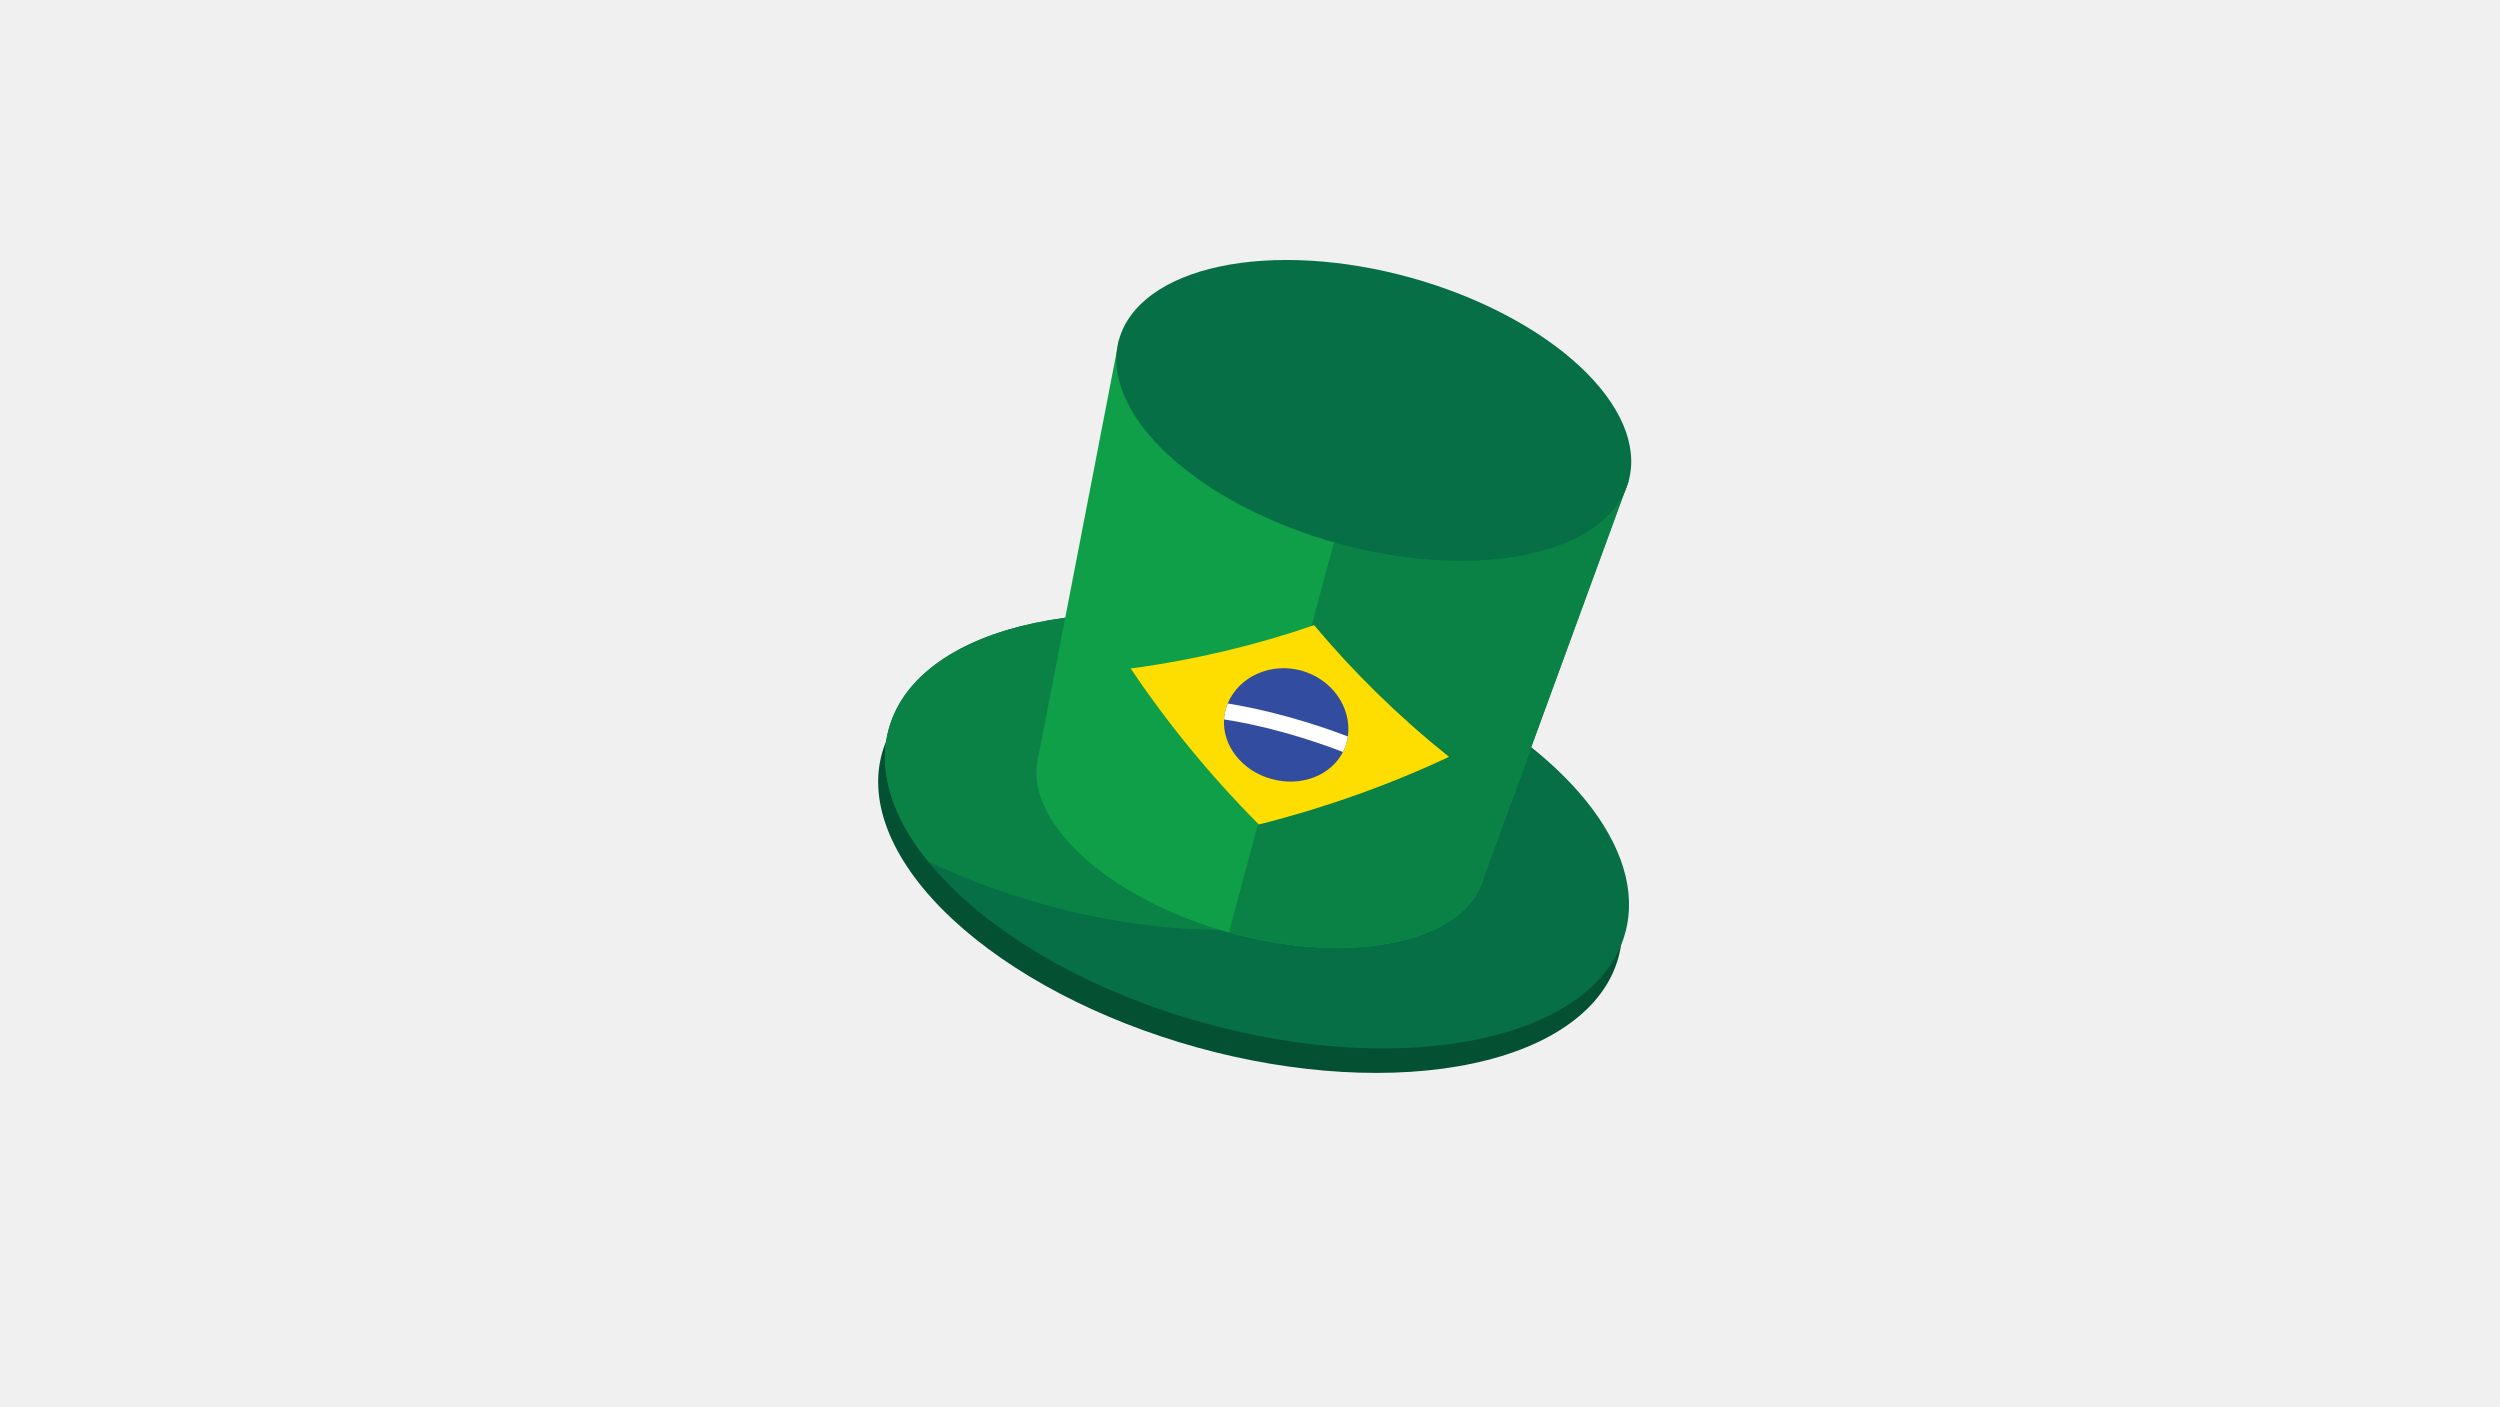
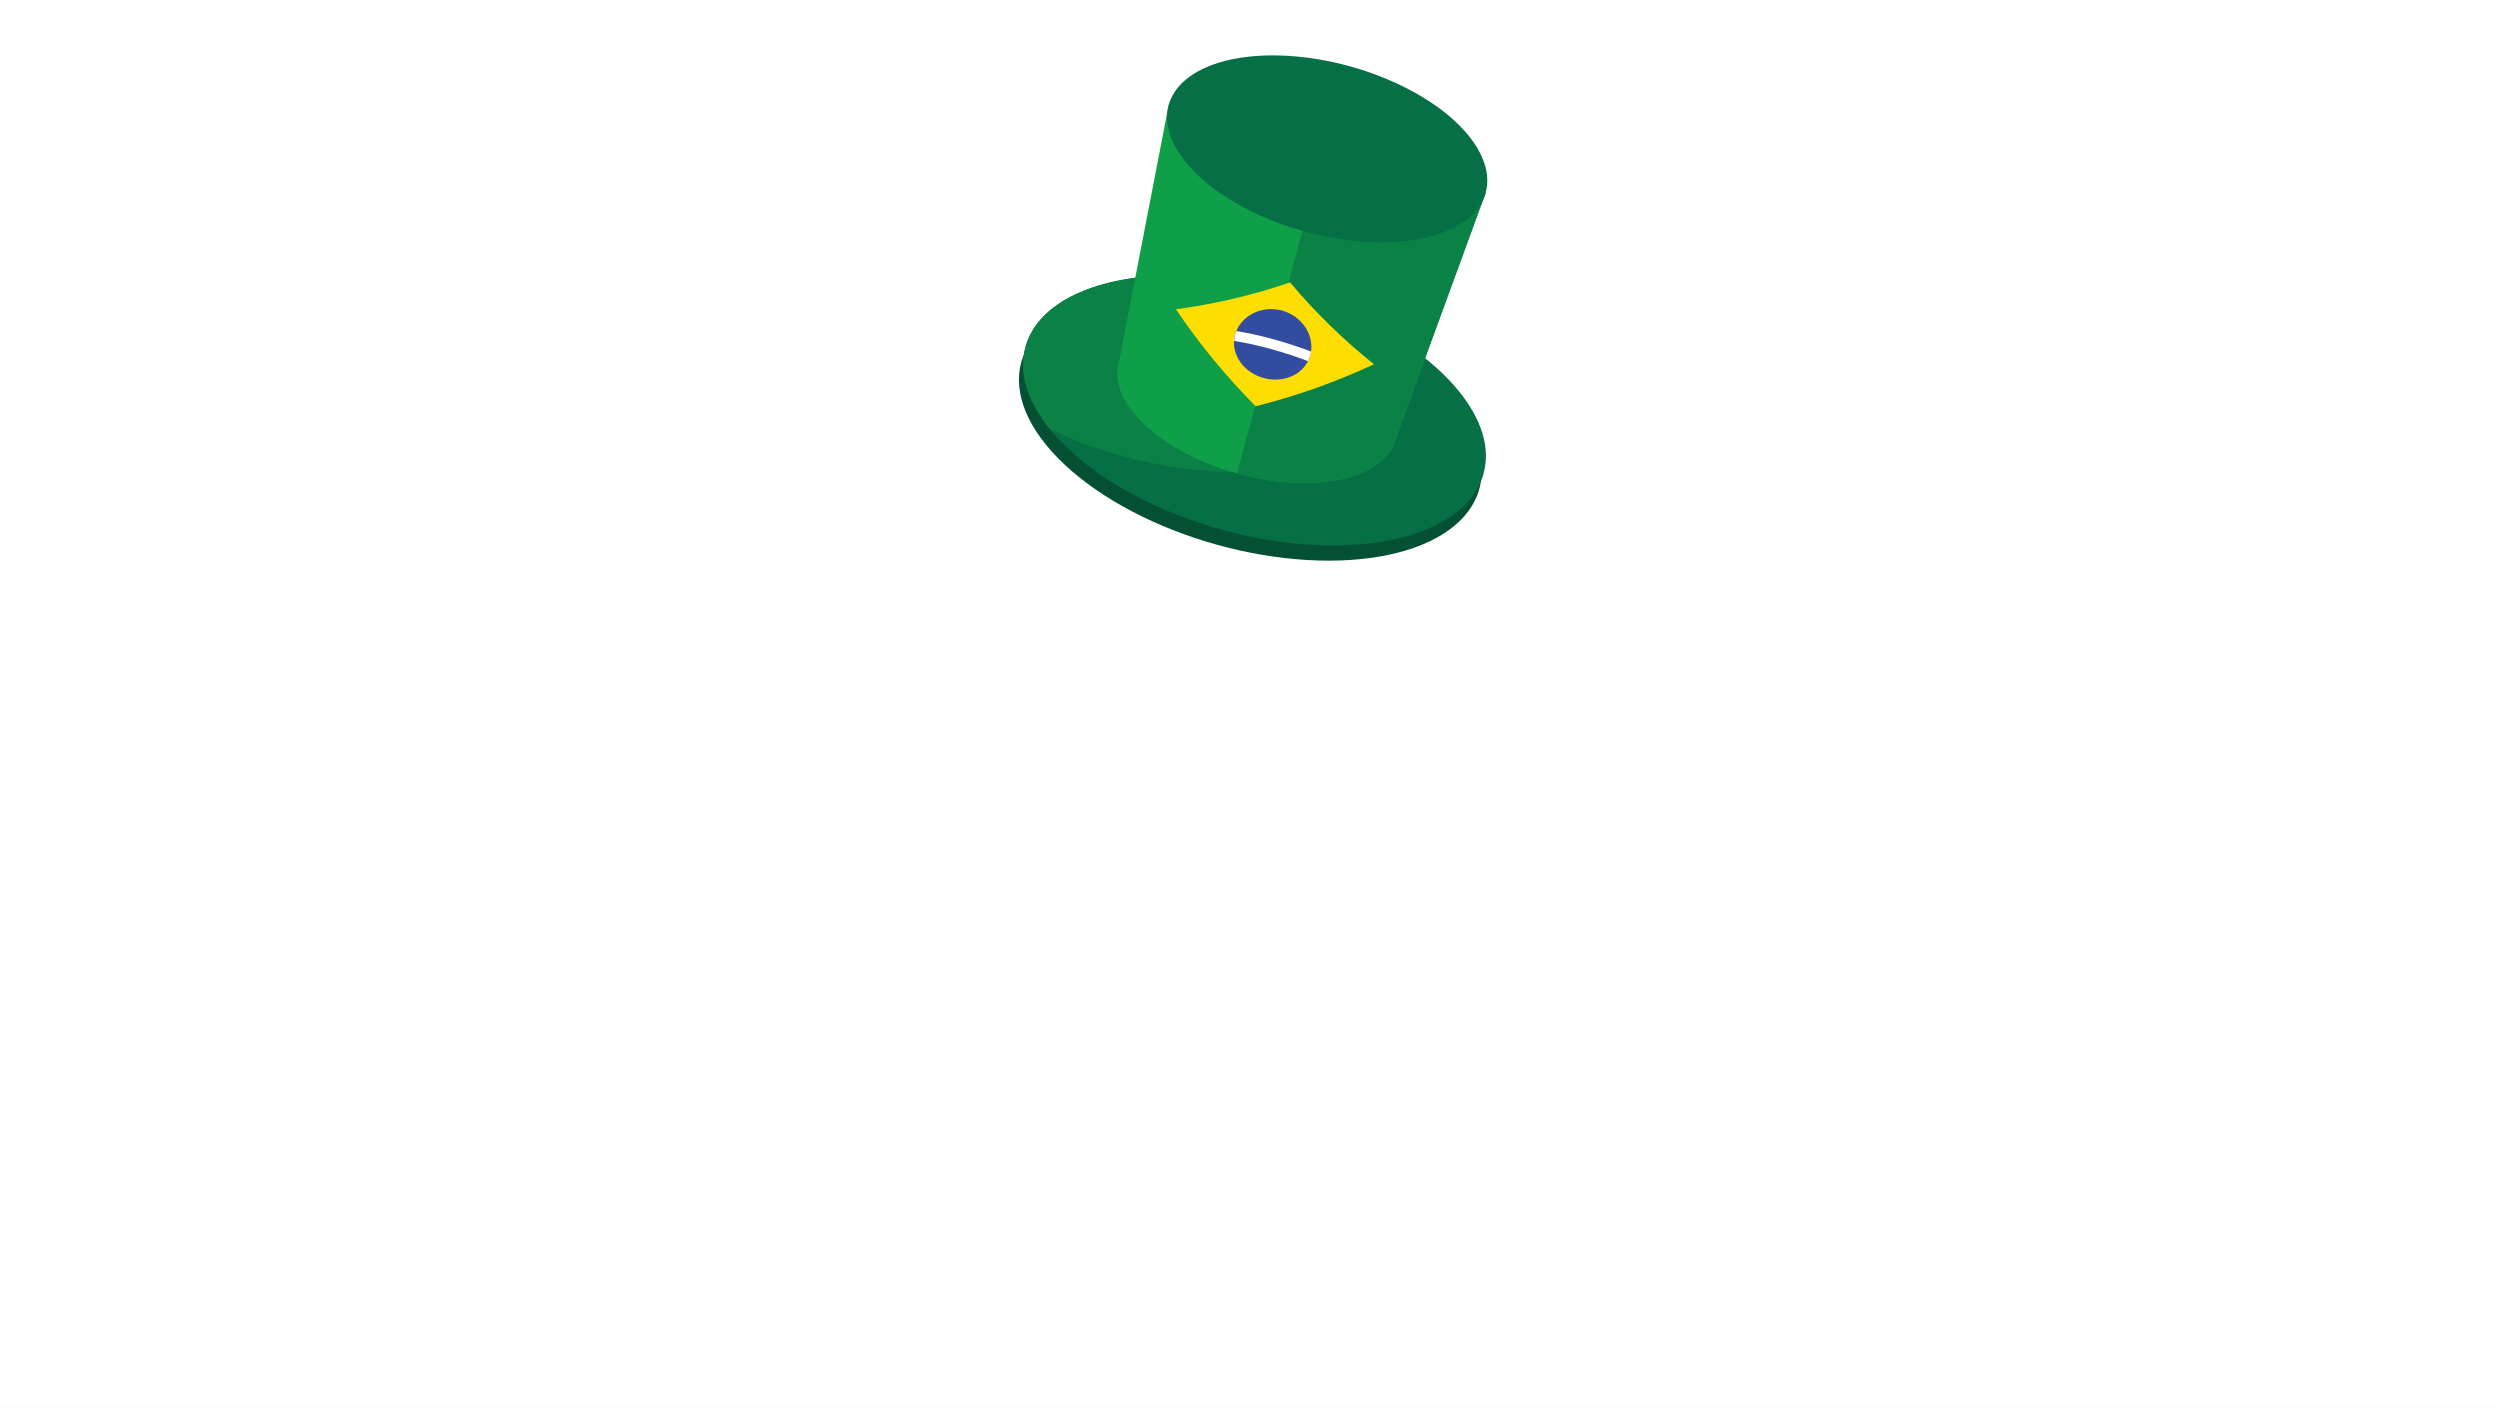
<svg xmlns="http://www.w3.org/2000/svg" width="1920" zoomAndPan="magnify" viewBox="0 0 1440 810" height="1080" preserveAspectRatio="xMidYMid meet" version="1.2">
-   <g id="0f584e1d58">
-     <path style=" stroke:none;fill-rule:nonzero;fill:#045032;fill-opacity:1;" d="M 750.777 382.27 C 754.246 383.234 757.703 384.242 761.145 385.293 C 764.586 386.344 768.012 387.438 771.414 388.574 C 774.82 389.707 778.203 390.887 781.562 392.105 C 784.922 393.324 788.254 394.582 791.559 395.879 C 794.867 397.176 798.141 398.512 801.387 399.887 C 804.633 401.262 807.84 402.672 811.016 404.117 C 814.191 405.566 817.328 407.047 820.426 408.562 C 823.527 410.082 826.582 411.629 829.598 413.211 C 832.613 414.793 835.582 416.406 838.504 418.051 C 841.426 419.695 844.301 421.371 847.125 423.07 C 849.949 424.773 852.719 426.504 855.438 428.262 C 858.156 430.016 860.82 431.797 863.426 433.602 C 866.031 435.41 868.582 437.238 871.07 439.09 C 873.559 440.941 875.984 442.812 878.348 444.703 C 880.715 446.598 883.012 448.508 885.246 450.434 C 887.48 452.363 889.648 454.309 891.746 456.27 C 893.848 458.227 895.875 460.203 897.832 462.188 C 899.793 464.176 901.68 466.176 903.492 468.184 C 905.305 470.191 907.047 472.211 908.711 474.238 C 910.375 476.266 911.961 478.297 913.473 480.336 C 914.98 482.375 916.414 484.418 917.77 486.465 C 919.121 488.512 920.395 490.559 921.59 492.609 C 922.781 494.656 923.895 496.707 924.922 498.754 C 925.953 500.801 926.902 502.844 927.766 504.883 C 928.629 506.922 929.41 508.957 930.105 510.984 C 930.801 513.012 931.414 515.031 931.941 517.039 C 932.469 519.051 932.91 521.051 933.266 523.039 C 933.621 525.027 933.891 527 934.078 528.965 C 934.262 530.926 934.359 532.871 934.371 534.801 C 934.387 536.73 934.312 538.645 934.152 540.539 C 933.992 542.434 933.746 544.309 933.418 546.16 C 933.086 548.016 932.668 549.848 932.168 551.656 C 931.664 553.465 931.078 555.246 930.406 557.004 C 929.734 558.766 928.977 560.496 928.137 562.203 C 927.297 563.906 926.375 565.586 925.371 567.23 C 924.363 568.879 923.277 570.496 922.105 572.082 C 920.938 573.668 919.688 575.223 918.355 576.742 C 917.027 578.262 915.617 579.746 914.129 581.199 C 912.641 582.648 911.074 584.062 909.434 585.441 C 907.793 586.82 906.074 588.16 904.281 589.461 C 902.492 590.766 900.625 592.027 898.688 593.25 C 896.75 594.473 894.742 595.656 892.664 596.797 C 890.582 597.938 888.438 599.035 886.223 600.09 C 884.008 601.148 881.727 602.16 879.383 603.129 C 877.035 604.098 874.629 605.02 872.156 605.898 C 869.684 606.777 867.156 607.609 864.566 608.398 C 861.977 609.184 859.328 609.922 856.625 610.617 C 853.922 611.309 851.168 611.953 848.359 612.551 C 845.547 613.148 842.691 613.699 839.781 614.199 C 836.871 614.699 833.918 615.152 830.914 615.555 C 827.914 615.957 824.871 616.309 821.785 616.613 C 818.695 616.918 815.57 617.172 812.406 617.375 C 809.242 617.578 806.043 617.73 802.805 617.836 C 799.57 617.938 796.305 617.992 793.008 617.992 C 789.711 617.996 786.387 617.949 783.031 617.852 C 779.68 617.754 776.305 617.605 772.906 617.406 C 769.508 617.211 766.09 616.961 762.652 616.664 C 759.215 616.363 755.766 616.02 752.297 615.621 C 748.832 615.223 745.352 614.777 741.863 614.281 C 738.375 613.785 734.879 613.242 731.379 612.652 C 727.875 612.059 724.371 611.418 720.863 610.73 C 717.359 610.043 713.852 609.309 710.348 608.527 C 706.848 607.746 703.348 606.918 699.859 606.043 C 696.367 605.172 692.887 604.254 689.414 603.289 C 685.945 602.324 682.488 601.316 679.047 600.266 C 675.605 599.215 672.18 598.121 668.777 596.984 C 665.371 595.848 661.988 594.672 658.629 593.453 C 655.27 592.234 651.938 590.977 648.633 589.68 C 645.324 588.383 642.051 587.047 638.805 585.672 C 635.562 584.297 632.352 582.887 629.176 581.441 C 626 579.992 622.863 578.512 619.766 576.996 C 616.664 575.477 613.609 573.93 610.594 572.348 C 607.582 570.766 604.613 569.152 601.688 567.508 C 598.766 565.863 595.895 564.188 593.07 562.484 C 590.246 560.785 587.473 559.055 584.754 557.297 C 582.035 555.543 579.371 553.762 576.766 551.957 C 574.16 550.148 571.609 548.32 569.121 546.469 C 566.633 544.617 564.207 542.746 561.844 540.855 C 559.48 538.961 557.18 537.051 554.945 535.125 C 552.711 533.195 550.543 531.25 548.445 529.289 C 546.344 527.328 544.316 525.355 542.359 523.371 C 540.398 521.383 538.512 519.383 536.699 517.375 C 534.887 515.367 533.148 513.348 531.484 511.32 C 529.82 509.293 528.23 507.262 526.719 505.223 C 525.211 503.184 523.777 501.141 522.422 499.094 C 521.07 497.047 519.797 495 518.605 492.949 C 517.41 490.902 516.297 488.852 515.27 486.805 C 514.238 484.758 513.293 482.715 512.426 480.676 C 511.562 478.637 510.781 476.602 510.086 474.574 C 509.391 472.547 508.777 470.527 508.25 468.52 C 507.723 466.508 507.281 464.508 506.926 462.52 C 506.57 460.531 506.301 458.555 506.113 456.594 C 505.93 454.633 505.832 452.688 505.82 450.758 C 505.805 448.824 505.879 446.914 506.039 445.02 C 506.199 443.125 506.445 441.25 506.773 439.398 C 507.105 437.543 507.523 435.711 508.023 433.902 C 508.527 432.094 509.113 430.312 509.785 428.551 C 510.457 426.793 511.215 425.062 512.055 423.355 C 512.895 421.652 513.816 419.973 514.824 418.328 C 515.828 416.68 516.918 415.062 518.086 413.477 C 519.254 411.891 520.504 410.336 521.836 408.816 C 523.164 407.297 524.574 405.812 526.062 404.359 C 527.551 402.91 529.117 401.496 530.758 400.117 C 532.398 398.738 534.117 397.398 535.91 396.098 C 537.703 394.793 539.566 393.531 541.504 392.309 C 543.441 391.086 545.449 389.902 547.527 388.762 C 549.609 387.621 551.754 386.523 553.969 385.469 C 556.184 384.41 558.465 383.398 560.812 382.43 C 563.156 381.461 565.566 380.539 568.035 379.66 C 570.508 378.781 573.035 377.949 575.625 377.16 C 578.215 376.375 580.863 375.637 583.566 374.941 C 586.27 374.25 589.023 373.605 591.832 373.008 C 594.645 372.41 597.504 371.859 600.41 371.359 C 603.32 370.859 606.273 370.406 609.277 370.004 C 612.277 369.602 615.32 369.25 618.41 368.945 C 621.496 368.641 624.621 368.387 627.785 368.184 C 630.949 367.98 634.152 367.828 637.387 367.723 C 640.621 367.621 643.887 367.566 647.184 367.566 C 650.48 367.562 653.809 367.609 657.16 367.707 C 660.512 367.805 663.887 367.953 667.285 368.152 C 670.684 368.348 674.102 368.598 677.539 368.895 C 680.977 369.191 684.43 369.539 687.895 369.938 C 691.363 370.336 694.84 370.781 698.328 371.277 C 701.816 371.773 705.312 372.316 708.812 372.906 C 712.316 373.5 715.82 374.141 719.328 374.828 C 722.836 375.516 726.34 376.25 729.844 377.031 C 733.344 377.812 736.844 378.641 740.336 379.516 C 743.824 380.387 747.305 381.305 750.777 382.27 Z M 750.777 382.27 " />
-     <path style=" stroke:none;fill-rule:nonzero;fill:#076f46;fill-opacity:1;" d="M 936.082 537.555 C 919.133 598.57 810.449 621.691 693.328 589.176 C 622.832 569.609 565.328 534.332 534.465 496.039 C 514.02 470.719 505.211 444.082 511.949 419.789 C 528.922 358.73 637.586 335.629 754.703 368.168 C 778.578 374.801 800.969 383.23 821.352 392.961 C 900.887 431.023 949.582 488.988 936.082 537.555 Z M 936.082 537.555 " />
-     <path style=" stroke:none;fill-rule:nonzero;fill:#0a8245;fill-opacity:1;" d="M 843.887 469.297 C 826.938 530.312 718.273 553.434 601.152 520.918 C 577.238 514.285 554.848 505.832 534.465 496.059 C 514.02 470.738 505.211 444.102 511.949 419.809 C 528.922 358.75 637.586 335.648 754.703 368.188 C 778.578 374.82 800.969 383.254 821.352 392.984 C 841.836 418.301 850.645 444.98 843.887 469.297 Z M 843.887 469.297 " />
-     <path style=" stroke:none;fill-rule:nonzero;fill:#0f9f49;fill-opacity:1;" d="M 938.051 277.145 L 854.371 505.914 C 844.137 542.762 778.539 556.719 707.832 537.094 C 637.105 517.445 588.074 471.66 598.309 434.812 L 644.555 195.641 L 811.055 241.883 Z M 938.051 277.145 " />
-     <path style=" stroke:none;fill-rule:nonzero;fill:#0a8245;fill-opacity:1;" d="M 938.051 277.145 L 854.371 505.914 C 844.137 542.762 778.539 556.719 707.832 537.094 L 783.371 256.719 L 811.035 241.883 Z M 938.051 277.145 " />
-     <path style=" stroke:none;fill-rule:nonzero;fill:#fede00;fill-opacity:1;" d="M 834.637 435.961 C 800.613 451.906 763.953 465.09 725.074 474.902 C 696.824 446.445 672.215 416.25 651.27 385.051 C 688.516 380.031 723.902 371.516 756.941 360.09 C 779.375 386.914 805.301 412.465 834.637 435.961 Z M 834.637 435.961 " />
-     <path style=" stroke:none;fill-rule:nonzero;fill:#324ca0;fill-opacity:1;" d="M 776.027 426.129 C 775.48 428.598 774.645 430.961 773.516 433.137 C 766.883 446.363 749.785 453.539 732.355 448.684 C 715.008 443.895 704.043 429.035 705.07 414.367 C 705.215 411.836 705.695 409.324 706.555 406.836 C 706.742 406.27 706.953 405.727 707.16 405.184 C 713.816 389.383 732.23 381.453 749.68 386.289 C 767.051 391.141 778.703 407.316 776.383 424.203 C 776.277 424.832 776.152 425.5 776.027 426.129 Z M 776.027 426.129 " />
-     <path style=" stroke:none;fill-rule:nonzero;fill:#ffffff;fill-opacity:1;" d="M 776.027 426.129 C 775.48 428.598 774.645 430.961 773.516 433.137 C 764.852 429.789 753.258 425.73 739.785 421.984 C 725.574 418.031 713.668 415.707 705.09 414.391 C 705.234 411.855 705.719 409.348 706.574 406.855 C 706.766 406.293 706.973 405.746 707.184 405.203 C 716.074 406.625 728.043 409.055 742.293 413.008 C 755.855 416.773 767.508 420.812 776.402 424.203 C 776.277 424.832 776.152 425.5 776.027 426.129 Z M 776.027 426.129 " />
-     <path style=" stroke:none;fill-rule:nonzero;fill:#076f46;fill-opacity:1;" d="M 812.535 159.922 C 814.938 160.59 817.332 161.285 819.711 162.016 C 822.094 162.742 824.465 163.5 826.82 164.285 C 829.176 165.07 831.516 165.887 833.84 166.73 C 836.168 167.57 838.473 168.441 840.762 169.34 C 843.051 170.238 845.316 171.164 847.562 172.113 C 849.809 173.066 852.027 174.043 854.227 175.043 C 856.422 176.043 858.594 177.07 860.738 178.121 C 862.883 179.168 865 180.242 867.086 181.336 C 869.172 182.43 871.227 183.547 873.246 184.688 C 875.27 185.824 877.258 186.98 879.215 188.16 C 881.168 189.336 883.086 190.535 884.969 191.75 C 886.848 192.965 888.691 194.199 890.496 195.449 C 892.301 196.699 894.062 197.965 895.785 199.242 C 897.508 200.523 899.188 201.82 900.824 203.129 C 902.461 204.441 904.051 205.762 905.598 207.098 C 907.145 208.43 908.645 209.777 910.098 211.133 C 911.547 212.488 912.953 213.855 914.309 215.23 C 915.664 216.605 916.969 217.988 918.223 219.379 C 919.48 220.77 920.684 222.164 921.836 223.566 C 922.984 224.973 924.086 226.379 925.129 227.789 C 926.176 229.199 927.168 230.613 928.105 232.031 C 929.039 233.445 929.922 234.863 930.746 236.281 C 931.574 237.699 932.344 239.117 933.055 240.535 C 933.77 241.949 934.426 243.363 935.023 244.777 C 935.621 246.188 936.16 247.594 936.641 248.996 C 937.125 250.398 937.547 251.797 937.914 253.188 C 938.277 254.578 938.582 255.965 938.828 257.34 C 939.074 258.715 939.262 260.082 939.391 261.441 C 939.52 262.797 939.586 264.145 939.594 265.48 C 939.605 266.816 939.555 268.141 939.441 269.449 C 939.332 270.762 939.164 272.059 938.934 273.34 C 938.703 274.625 938.418 275.891 938.07 277.145 C 937.723 278.395 937.316 279.629 936.852 280.848 C 936.387 282.062 935.863 283.262 935.281 284.441 C 934.699 285.621 934.062 286.781 933.363 287.922 C 932.668 289.062 931.914 290.184 931.105 291.281 C 930.297 292.379 929.434 293.453 928.512 294.504 C 927.59 295.555 926.617 296.582 925.586 297.59 C 924.555 298.594 923.473 299.57 922.336 300.523 C 921.199 301.48 920.012 302.406 918.773 303.309 C 917.531 304.207 916.242 305.082 914.898 305.93 C 913.559 306.773 912.168 307.594 910.73 308.383 C 909.293 309.172 907.805 309.93 906.273 310.664 C 904.738 311.395 903.16 312.094 901.539 312.762 C 899.914 313.434 898.25 314.074 896.539 314.68 C 894.828 315.289 893.078 315.867 891.285 316.41 C 889.492 316.953 887.66 317.465 885.793 317.945 C 883.922 318.426 882.012 318.871 880.07 319.285 C 878.125 319.699 876.148 320.078 874.133 320.426 C 872.121 320.773 870.074 321.086 868 321.363 C 865.922 321.641 863.816 321.887 861.68 322.094 C 859.543 322.305 857.379 322.48 855.188 322.621 C 853 322.762 850.785 322.867 848.547 322.941 C 846.305 323.012 844.047 323.047 841.766 323.051 C 839.48 323.051 837.18 323.02 834.859 322.953 C 832.543 322.883 830.207 322.781 827.852 322.645 C 825.5 322.508 823.137 322.336 820.758 322.129 C 818.379 321.922 815.988 321.684 813.59 321.41 C 811.191 321.133 808.785 320.824 806.371 320.48 C 803.957 320.141 801.535 319.762 799.113 319.352 C 796.691 318.941 794.266 318.5 791.836 318.023 C 789.41 317.547 786.984 317.039 784.562 316.5 C 782.137 315.957 779.715 315.387 777.301 314.781 C 774.883 314.176 772.477 313.539 770.074 312.875 C 767.672 312.207 765.277 311.508 762.898 310.781 C 760.516 310.055 758.145 309.297 755.789 308.512 C 753.434 307.727 751.094 306.91 748.77 306.066 C 746.441 305.223 744.137 304.355 741.848 303.457 C 739.562 302.559 737.293 301.633 735.047 300.684 C 732.805 299.73 730.582 298.754 728.383 297.754 C 726.188 296.75 724.016 295.727 721.871 294.676 C 719.727 293.629 717.609 292.555 715.523 291.461 C 713.438 290.363 711.383 289.25 709.363 288.109 C 707.34 286.973 705.352 285.816 703.395 284.637 C 701.441 283.457 699.523 282.262 697.641 281.047 C 695.762 279.832 693.918 278.598 692.113 277.348 C 690.309 276.098 688.547 274.832 686.824 273.551 C 685.102 272.27 683.422 270.977 681.785 269.668 C 680.148 268.355 678.559 267.035 677.012 265.699 C 675.465 264.367 673.965 263.02 672.516 261.664 C 671.062 260.309 669.656 258.941 668.301 257.566 C 666.945 256.191 665.641 254.809 664.387 253.418 C 663.129 252.027 661.926 250.629 660.773 249.227 C 659.625 247.824 658.523 246.418 657.48 245.008 C 656.434 243.598 655.441 242.184 654.508 240.766 C 653.57 239.352 652.688 237.934 651.863 236.516 C 651.035 235.098 650.266 233.68 649.555 232.262 C 648.84 230.848 648.188 229.434 647.586 228.02 C 646.988 226.609 646.449 225.203 645.969 223.801 C 645.484 222.395 645.062 221 644.699 219.609 C 644.332 218.215 644.027 216.832 643.781 215.457 C 643.535 214.082 643.348 212.715 643.219 211.355 C 643.09 210 643.023 208.652 643.016 207.316 C 643.004 205.98 643.055 204.656 643.168 203.348 C 643.277 202.035 643.445 200.738 643.676 199.457 C 643.906 198.172 644.195 196.906 644.539 195.652 C 644.887 194.402 645.293 193.168 645.758 191.949 C 646.223 190.734 646.746 189.535 647.328 188.355 C 647.91 187.172 648.547 186.012 649.246 184.875 C 649.941 183.734 650.695 182.613 651.504 181.516 C 652.312 180.418 653.176 179.344 654.098 178.293 C 655.02 177.242 655.992 176.211 657.023 175.207 C 658.055 174.203 659.137 173.227 660.273 172.273 C 661.41 171.316 662.598 170.391 663.836 169.488 C 665.078 168.59 666.367 167.715 667.711 166.867 C 669.051 166.023 670.441 165.203 671.879 164.414 C 673.316 163.625 674.805 162.863 676.336 162.133 C 677.871 161.402 679.449 160.703 681.07 160.031 C 682.695 159.363 684.359 158.723 686.07 158.117 C 687.781 157.508 689.531 156.93 691.324 156.387 C 693.117 155.844 694.949 155.332 696.82 154.852 C 698.688 154.371 700.598 153.926 702.539 153.512 C 704.484 153.098 706.465 152.719 708.477 152.371 C 710.488 152.023 712.535 151.711 714.613 151.434 C 716.688 151.156 718.797 150.91 720.93 150.699 C 723.066 150.492 725.23 150.316 727.422 150.176 C 729.609 150.035 731.824 149.926 734.062 149.855 C 736.305 149.785 738.562 149.746 740.848 149.746 C 743.129 149.742 745.43 149.777 747.75 149.844 C 750.07 149.914 752.406 150.016 754.758 150.152 C 757.109 150.289 759.473 150.461 761.852 150.668 C 764.23 150.871 766.621 151.113 769.02 151.387 C 771.418 151.664 773.824 151.973 776.238 152.316 C 778.652 152.656 781.074 153.035 783.496 153.441 C 785.922 153.852 788.344 154.297 790.773 154.773 C 793.199 155.246 795.625 155.758 798.051 156.297 C 800.473 156.84 802.895 157.41 805.309 158.016 C 807.727 158.621 810.137 159.258 812.535 159.922 Z M 812.535 159.922 " />
+   <g id="4086f1fc80">
+     <rect x="0" width="1440" y="0" height="810" style="fill:#ffffff;fill-opacity:1;stroke:none;" />
+     <rect x="0" width="1440" y="0" height="810" style="fill:#ffffff;fill-opacity:1;stroke:none;" />
+     <path style=" stroke:none;fill-rule:nonzero;fill:#045032;fill-opacity:1;" d="M 739.242 176.426 C 741.402 177.023 743.551 177.652 745.691 178.305 C 747.832 178.957 749.961 179.637 752.078 180.344 C 754.199 181.051 756.301 181.781 758.391 182.539 C 760.48 183.297 762.551 184.078 764.609 184.887 C 766.664 185.691 768.703 186.523 770.719 187.375 C 772.738 188.23 774.734 189.105 776.707 190.008 C 778.684 190.906 780.633 191.828 782.562 192.77 C 784.488 193.711 786.391 194.676 788.266 195.66 C 790.141 196.641 791.984 197.645 793.805 198.668 C 795.621 199.688 797.41 200.73 799.164 201.785 C 800.922 202.844 802.645 203.922 804.336 205.012 C 806.027 206.102 807.684 207.211 809.305 208.332 C 810.926 209.457 812.508 210.59 814.059 211.742 C 815.605 212.895 817.113 214.055 818.586 215.23 C 820.055 216.41 821.484 217.598 822.875 218.793 C 824.266 219.992 825.613 221.203 826.918 222.422 C 828.223 223.637 829.484 224.863 830.703 226.102 C 831.922 227.336 833.094 228.578 834.223 229.824 C 835.352 231.074 836.434 232.328 837.469 233.59 C 838.5 234.848 839.488 236.113 840.43 237.379 C 841.367 238.648 842.258 239.918 843.102 241.188 C 843.941 242.461 844.734 243.734 845.477 245.008 C 846.219 246.281 846.91 247.555 847.551 248.824 C 848.191 250.098 848.781 251.367 849.316 252.637 C 849.855 253.902 850.34 255.168 850.773 256.43 C 851.207 257.688 851.586 258.941 851.914 260.191 C 852.242 261.441 852.52 262.684 852.738 263.922 C 852.961 265.156 853.129 266.383 853.242 267.605 C 853.359 268.824 853.422 270.031 853.43 271.23 C 853.438 272.434 853.391 273.621 853.289 274.797 C 853.191 275.977 853.039 277.141 852.832 278.293 C 852.629 279.445 852.367 280.582 852.055 281.707 C 851.742 282.832 851.379 283.941 850.961 285.031 C 850.543 286.125 850.074 287.203 849.551 288.262 C 849.027 289.324 848.453 290.363 847.828 291.391 C 847.203 292.414 846.527 293.418 845.797 294.402 C 845.07 295.391 844.293 296.355 843.465 297.301 C 842.641 298.246 841.762 299.168 840.836 300.07 C 839.91 300.973 838.938 301.852 837.918 302.707 C 836.895 303.562 835.828 304.398 834.715 305.207 C 833.598 306.016 832.438 306.801 831.234 307.562 C 830.027 308.32 828.781 309.055 827.488 309.766 C 826.195 310.473 824.859 311.156 823.48 311.812 C 822.105 312.469 820.684 313.098 819.227 313.699 C 817.77 314.301 816.27 314.875 814.734 315.422 C 813.195 315.969 811.621 316.484 810.012 316.977 C 808.402 317.465 806.754 317.922 805.074 318.355 C 803.395 318.785 801.68 319.188 799.934 319.559 C 798.184 319.93 796.406 320.27 794.598 320.582 C 792.789 320.895 790.953 321.172 789.086 321.422 C 787.219 321.672 785.324 321.895 783.406 322.082 C 781.484 322.27 779.543 322.43 777.574 322.555 C 775.605 322.68 773.613 322.777 771.602 322.84 C 769.59 322.906 767.559 322.938 765.508 322.941 C 763.457 322.941 761.391 322.91 759.305 322.852 C 757.219 322.789 755.121 322.699 753.008 322.574 C 750.895 322.453 748.77 322.297 746.629 322.113 C 744.492 321.926 742.348 321.711 740.191 321.465 C 738.035 321.219 735.871 320.941 733.699 320.633 C 731.531 320.324 729.355 319.988 727.18 319.621 C 725 319.25 722.82 318.852 720.641 318.426 C 718.461 318 716.281 317.543 714.102 317.055 C 711.922 316.57 709.746 316.055 707.574 315.512 C 705.406 314.969 703.238 314.398 701.082 313.801 C 698.922 313.199 696.773 312.574 694.633 311.922 C 692.492 311.27 690.363 310.59 688.246 309.883 C 686.129 309.176 684.023 308.445 681.934 307.688 C 679.848 306.93 677.773 306.148 675.719 305.34 C 673.66 304.535 671.625 303.703 669.605 302.852 C 667.586 301.996 665.59 301.121 663.617 300.219 C 661.641 299.32 659.691 298.398 657.762 297.457 C 655.836 296.516 653.934 295.551 652.059 294.566 C 650.188 293.586 648.34 292.582 646.523 291.559 C 644.703 290.539 642.918 289.496 641.16 288.438 C 639.402 287.383 637.68 286.305 635.988 285.215 C 634.297 284.125 632.641 283.016 631.02 281.895 C 629.398 280.77 627.816 279.637 626.27 278.484 C 624.719 277.332 623.211 276.172 621.742 274.992 C 620.27 273.816 618.84 272.629 617.449 271.434 C 616.062 270.234 614.715 269.023 613.406 267.805 C 612.102 266.59 610.84 265.363 609.621 264.125 C 608.402 262.891 607.23 261.648 606.102 260.398 C 604.977 259.152 603.895 257.898 602.859 256.637 C 601.824 255.379 600.836 254.113 599.898 252.848 C 598.957 251.578 598.066 250.309 597.223 249.039 C 596.383 247.766 595.59 246.492 594.848 245.219 C 594.105 243.945 593.414 242.672 592.773 241.398 C 592.133 240.129 591.543 238.859 591.008 237.59 C 590.469 236.324 589.984 235.059 589.551 233.797 C 589.117 232.539 588.738 231.285 588.41 230.035 C 588.082 228.785 587.809 227.543 587.586 226.305 C 587.363 225.07 587.195 223.844 587.082 222.621 C 586.965 221.402 586.906 220.195 586.898 218.992 C 586.891 217.793 586.934 216.605 587.035 215.43 C 587.133 214.25 587.285 213.086 587.492 211.934 C 587.699 210.781 587.957 209.645 588.27 208.52 C 588.582 207.395 588.945 206.285 589.363 205.195 C 589.781 204.102 590.254 203.023 590.773 201.965 C 591.297 200.902 591.871 199.859 592.496 198.836 C 593.121 197.812 593.801 196.809 594.527 195.824 C 595.254 194.836 596.031 193.871 596.859 192.926 C 597.688 191.98 598.562 191.059 599.488 190.156 C 600.414 189.254 601.387 188.375 602.406 187.52 C 603.43 186.664 604.496 185.828 605.613 185.02 C 606.727 184.211 607.887 183.426 609.09 182.664 C 610.297 181.906 611.547 181.172 612.84 180.461 C 614.133 179.754 615.465 179.07 616.844 178.414 C 618.223 177.758 619.641 177.129 621.098 176.527 C 622.559 175.926 624.055 175.352 625.59 174.805 C 627.129 174.258 628.703 173.742 630.312 173.25 C 631.922 172.762 633.57 172.301 635.25 171.871 C 636.93 171.441 638.645 171.039 640.395 170.668 C 642.141 170.297 643.918 169.957 645.727 169.645 C 647.535 169.332 649.375 169.055 651.242 168.805 C 653.105 168.551 655 168.332 656.922 168.145 C 658.84 167.957 660.785 167.797 662.754 167.672 C 664.719 167.547 666.711 167.449 668.723 167.387 C 670.734 167.32 672.766 167.289 674.816 167.285 C 676.867 167.285 678.934 167.316 681.02 167.375 C 683.105 167.438 685.203 167.527 687.316 167.652 C 689.434 167.773 691.559 167.93 693.695 168.113 C 695.832 168.297 697.98 168.516 700.137 168.762 C 702.293 169.008 704.453 169.285 706.625 169.594 C 708.793 169.902 710.969 170.238 713.145 170.605 C 715.324 170.977 717.504 171.371 719.684 171.801 C 721.867 172.227 724.047 172.684 726.223 173.172 C 728.402 173.656 730.578 174.172 732.75 174.715 C 734.922 175.258 737.086 175.828 739.242 176.426 Z M 739.242 176.426 " />
+     <path style=" stroke:none;fill-rule:nonzero;fill:#076f46;fill-opacity:1;" d="M 854.492 272.941 C 843.949 310.867 776.355 325.238 703.516 305.027 C 659.672 292.867 623.91 270.938 604.715 247.141 C 592 231.402 586.52 214.844 590.711 199.746 C 601.266 161.793 668.848 147.438 741.688 167.66 C 756.535 171.781 770.461 177.023 783.137 183.07 C 832.602 206.73 862.887 242.754 854.492 272.941 Z M 854.492 272.941 " />
+     <path style=" stroke:none;fill-rule:nonzero;fill:#0a8245;fill-opacity:1;" d="M 797.152 230.516 C 786.609 268.441 719.027 282.812 646.188 262.602 C 631.312 258.48 617.391 253.227 604.715 247.152 C 592 231.414 586.52 214.859 590.711 199.758 C 601.266 161.809 668.848 147.449 741.688 167.672 C 756.535 171.797 770.461 177.039 783.137 183.086 C 795.875 198.82 801.355 215.406 797.152 230.516 Z M 797.152 230.516 " />
+     <path style=" stroke:none;fill-rule:nonzero;fill:#0f9f49;fill-opacity:1;" d="M 855.715 111.086 L 803.672 253.277 C 797.309 276.18 756.508 284.855 712.535 272.656 C 668.547 260.445 638.055 231.988 644.418 209.082 L 673.18 60.426 L 776.734 89.172 Z M 855.715 111.086 " />
+     <path style=" stroke:none;fill-rule:nonzero;fill:#0a8245;fill-opacity:1;" d="M 855.715 111.086 L 803.672 253.277 C 797.309 276.18 756.508 284.855 712.535 272.656 L 759.516 98.391 L 776.719 89.172 Z M 855.715 111.086 " />
+     <path style=" stroke:none;fill-rule:nonzero;fill:#fede00;fill-opacity:1;" d="M 791.398 209.801 C 770.238 219.711 747.438 227.902 723.258 234.004 C 705.688 216.316 690.383 197.547 677.359 178.156 C 700.523 175.035 722.531 169.742 743.078 162.641 C 757.031 179.312 773.152 195.195 791.398 209.801 Z M 791.398 209.801 " />
+     <path style=" stroke:none;fill-rule:nonzero;fill:#324ca0;fill-opacity:1;" d="M 754.949 203.688 C 754.609 205.223 754.09 206.691 753.387 208.043 C 749.262 216.262 738.629 220.723 727.785 217.707 C 717 214.727 710.18 205.496 710.816 196.379 C 710.906 194.805 711.207 193.242 711.742 191.695 C 711.859 191.344 711.988 191.004 712.117 190.668 C 716.258 180.848 727.707 175.918 738.562 178.922 C 749.363 181.941 756.613 191.996 755.168 202.488 C 755.102 202.879 755.027 203.297 754.949 203.688 Z M 754.949 203.688 " />
+     <path style=" stroke:none;fill-rule:nonzero;fill:#ffffff;fill-opacity:1;" d="M 754.949 203.688 C 754.609 205.223 754.09 206.691 753.387 208.043 C 747.996 205.961 740.789 203.438 732.406 201.109 C 723.57 198.652 716.164 197.211 710.828 196.391 C 710.922 194.816 711.219 193.254 711.754 191.707 C 711.871 191.355 712 191.02 712.133 190.68 C 717.664 191.566 725.105 193.074 733.969 195.531 C 742.402 197.871 749.652 200.383 755.18 202.488 C 755.102 202.879 755.027 203.297 754.949 203.688 Z M 754.949 203.688 " />
+     <path style=" stroke:none;fill-rule:nonzero;fill:#076f46;fill-opacity:1;" d="M 777.652 38.227 C 779.148 38.641 780.637 39.074 782.117 39.527 C 783.598 39.98 785.07 40.449 786.539 40.938 C 788.004 41.426 789.457 41.934 790.906 42.457 C 792.352 42.98 793.785 43.523 795.207 44.082 C 796.629 44.641 798.039 45.215 799.438 45.805 C 800.832 46.395 802.215 47.004 803.582 47.625 C 804.949 48.246 806.301 48.887 807.633 49.539 C 808.965 50.191 810.281 50.855 811.578 51.535 C 812.875 52.219 814.156 52.91 815.414 53.617 C 816.672 54.324 817.906 55.047 819.121 55.777 C 820.34 56.512 821.531 57.254 822.703 58.008 C 823.871 58.766 825.016 59.531 826.141 60.309 C 827.262 61.086 828.359 61.871 829.43 62.668 C 830.5 63.465 831.543 64.27 832.562 65.082 C 833.578 65.898 834.57 66.719 835.531 67.547 C 836.492 68.379 837.426 69.215 838.328 70.059 C 839.234 70.898 840.105 71.75 840.949 72.602 C 841.793 73.457 842.605 74.316 843.383 75.184 C 844.164 76.047 844.914 76.914 845.629 77.785 C 846.348 78.656 847.031 79.531 847.68 80.41 C 848.328 81.285 848.945 82.164 849.527 83.047 C 850.113 83.926 850.66 84.805 851.172 85.688 C 851.688 86.57 852.164 87.449 852.609 88.332 C 853.051 89.211 853.461 90.09 853.832 90.969 C 854.203 91.844 854.539 92.719 854.84 93.59 C 855.141 94.465 855.402 95.332 855.629 96.195 C 855.855 97.062 856.047 97.922 856.199 98.777 C 856.352 99.633 856.469 100.48 856.547 101.324 C 856.629 102.168 856.672 103.008 856.676 103.836 C 856.68 104.668 856.648 105.488 856.582 106.305 C 856.512 107.117 856.406 107.926 856.266 108.723 C 856.121 109.52 855.941 110.309 855.727 111.086 C 855.512 111.863 855.258 112.629 854.969 113.387 C 854.68 114.145 854.355 114.887 853.992 115.621 C 853.633 116.355 853.234 117.078 852.801 117.785 C 852.367 118.496 851.898 119.191 851.395 119.871 C 850.895 120.555 850.355 121.223 849.781 121.875 C 849.211 122.531 848.602 123.168 847.961 123.793 C 847.324 124.418 846.648 125.023 845.941 125.617 C 845.234 126.211 844.496 126.789 843.727 127.348 C 842.953 127.906 842.152 128.449 841.316 128.977 C 840.484 129.504 839.617 130.012 838.723 130.5 C 837.828 130.992 836.906 131.465 835.953 131.918 C 835 132.375 834.016 132.809 833.008 133.227 C 831.996 133.641 830.961 134.039 829.898 134.418 C 828.836 134.793 827.746 135.152 826.629 135.492 C 825.516 135.828 824.375 136.148 823.215 136.445 C 822.051 136.742 820.863 137.023 819.656 137.277 C 818.445 137.535 817.215 137.773 815.965 137.988 C 814.711 138.203 813.438 138.398 812.148 138.57 C 810.855 138.742 809.547 138.895 808.219 139.023 C 806.887 139.156 805.543 139.266 804.18 139.352 C 802.82 139.441 801.441 139.508 800.051 139.551 C 798.656 139.594 797.25 139.617 795.832 139.617 C 794.414 139.621 792.98 139.598 791.539 139.559 C 790.094 139.516 788.645 139.453 787.18 139.367 C 785.719 139.281 784.246 139.176 782.766 139.047 C 781.289 138.918 779.801 138.77 778.309 138.598 C 776.816 138.426 775.32 138.234 773.82 138.023 C 772.316 137.809 770.812 137.574 769.305 137.32 C 767.797 137.066 766.289 136.789 764.781 136.496 C 763.27 136.199 761.762 135.883 760.254 135.547 C 758.746 135.211 757.242 134.855 755.738 134.48 C 754.238 134.102 752.738 133.707 751.246 133.293 C 749.75 132.879 748.262 132.445 746.781 131.992 C 745.301 131.543 743.828 131.07 742.363 130.582 C 740.895 130.094 739.441 129.586 737.996 129.062 C 736.547 128.539 735.113 127.996 733.691 127.441 C 732.27 126.883 730.859 126.305 729.461 125.715 C 728.066 125.125 726.684 124.52 725.316 123.895 C 723.949 123.273 722.602 122.637 721.266 121.984 C 719.934 121.332 718.617 120.664 717.32 119.984 C 716.023 119.305 714.746 118.609 713.488 117.902 C 712.23 117.195 710.992 116.477 709.777 115.742 C 708.562 115.012 707.367 114.266 706.199 113.512 C 705.027 112.758 703.883 111.988 702.758 111.215 C 701.637 110.438 700.539 109.648 699.469 108.852 C 698.398 108.059 697.355 107.254 696.336 106.438 C 695.32 105.625 694.328 104.801 693.367 103.973 C 692.406 103.145 691.473 102.309 690.57 101.465 C 689.668 100.621 688.793 99.773 687.949 98.918 C 687.105 98.062 686.297 97.203 685.516 96.34 C 684.734 95.473 683.984 94.605 683.27 93.734 C 682.555 92.863 681.871 91.988 681.219 91.113 C 680.57 90.234 679.953 89.355 679.371 88.477 C 678.789 87.594 678.238 86.715 677.727 85.832 C 677.211 84.953 676.734 84.07 676.289 83.191 C 675.848 82.309 675.441 81.43 675.066 80.555 C 674.695 79.676 674.359 78.801 674.059 77.93 C 673.762 77.059 673.496 76.188 673.27 75.324 C 673.043 74.461 672.852 73.598 672.699 72.746 C 672.547 71.891 672.43 71.039 672.352 70.195 C 672.27 69.352 672.227 68.516 672.223 67.684 C 672.219 66.855 672.25 66.031 672.316 65.215 C 672.387 64.402 672.492 63.598 672.633 62.797 C 672.777 62 672.957 61.215 673.172 60.438 C 673.391 59.656 673.641 58.891 673.93 58.133 C 674.219 57.379 674.547 56.633 674.906 55.898 C 675.27 55.164 675.664 54.445 676.098 53.734 C 676.531 53.027 677 52.332 677.504 51.648 C 678.008 50.969 678.543 50.301 679.117 49.645 C 679.688 48.992 680.297 48.352 680.938 47.727 C 681.578 47.105 682.25 46.496 682.957 45.902 C 683.664 45.309 684.402 44.734 685.176 44.172 C 685.945 43.613 686.746 43.07 687.582 42.543 C 688.418 42.02 689.281 41.508 690.176 41.02 C 691.07 40.527 691.992 40.055 692.949 39.602 C 693.902 39.148 694.883 38.711 695.891 38.297 C 696.902 37.879 697.938 37.48 699 37.105 C 700.066 36.727 701.152 36.367 702.27 36.031 C 703.383 35.691 704.523 35.371 705.688 35.074 C 706.848 34.777 708.035 34.5 709.246 34.242 C 710.453 33.984 711.684 33.75 712.938 33.535 C 714.188 33.316 715.461 33.125 716.75 32.949 C 718.043 32.777 719.355 32.625 720.684 32.496 C 722.012 32.363 723.355 32.258 724.719 32.168 C 726.082 32.082 727.457 32.016 728.852 31.969 C 730.242 31.926 731.648 31.902 733.066 31.902 C 734.488 31.902 735.918 31.922 737.359 31.965 C 738.805 32.004 740.258 32.07 741.719 32.152 C 743.184 32.238 744.652 32.348 746.133 32.473 C 747.613 32.602 749.098 32.75 750.59 32.922 C 752.082 33.094 753.578 33.285 755.082 33.5 C 756.582 33.711 758.086 33.945 759.594 34.199 C 761.102 34.453 762.609 34.73 764.117 35.027 C 765.629 35.32 767.137 35.637 768.645 35.973 C 770.152 36.309 771.656 36.668 773.16 37.043 C 774.664 37.418 776.16 37.812 777.652 38.227 Z M 777.652 38.227 " />
  </g>
</svg>
